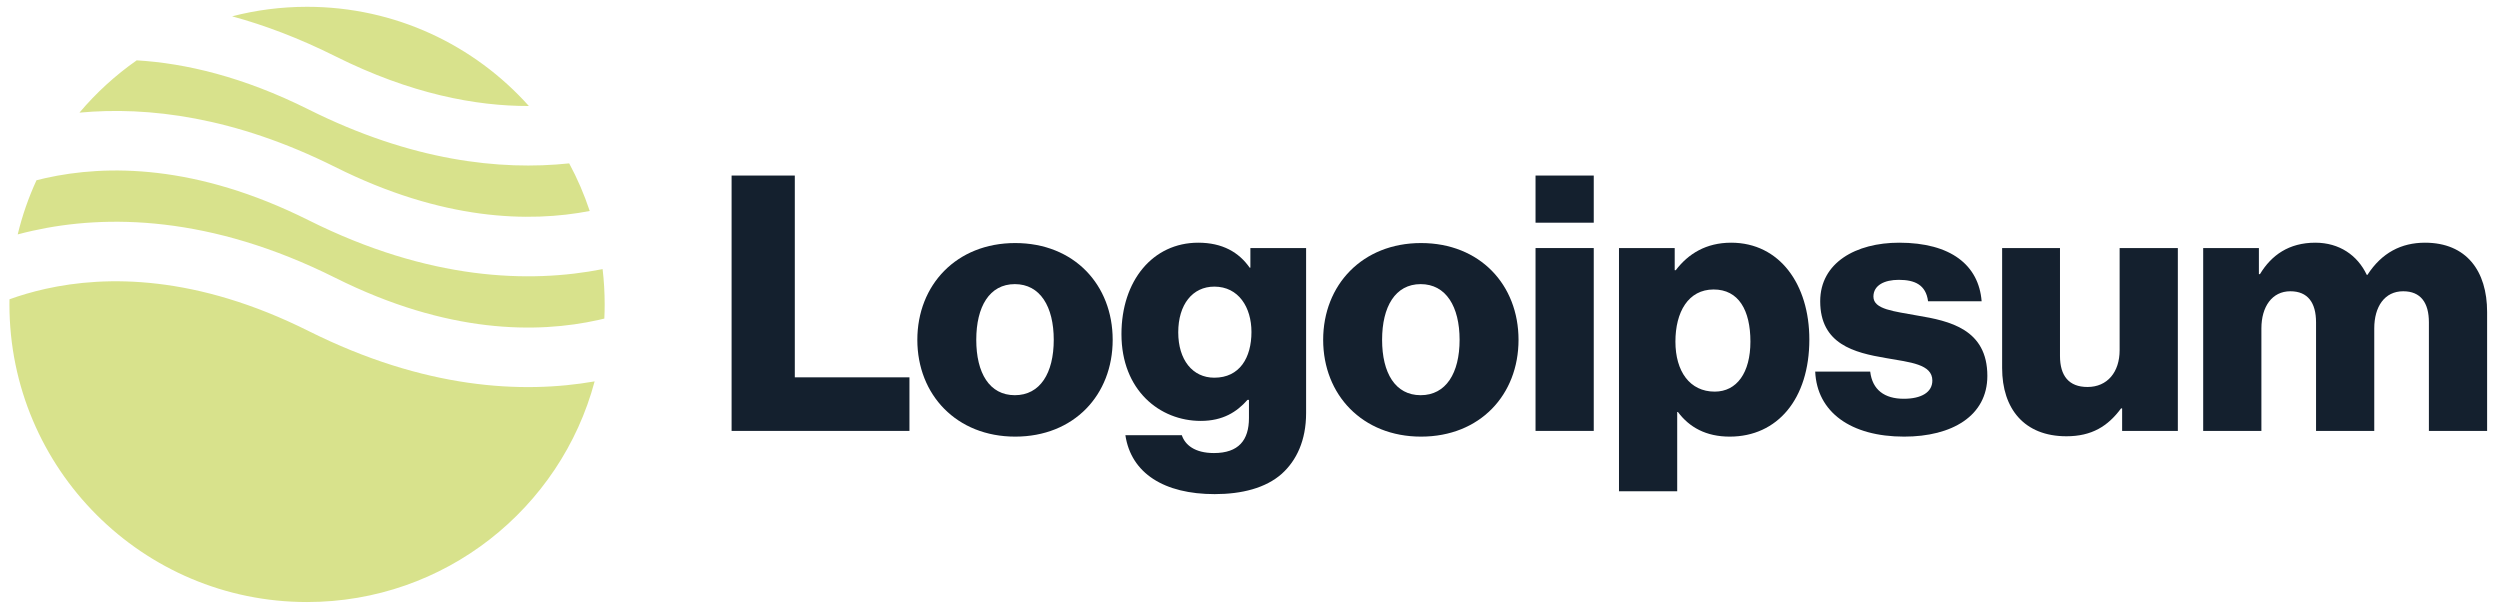
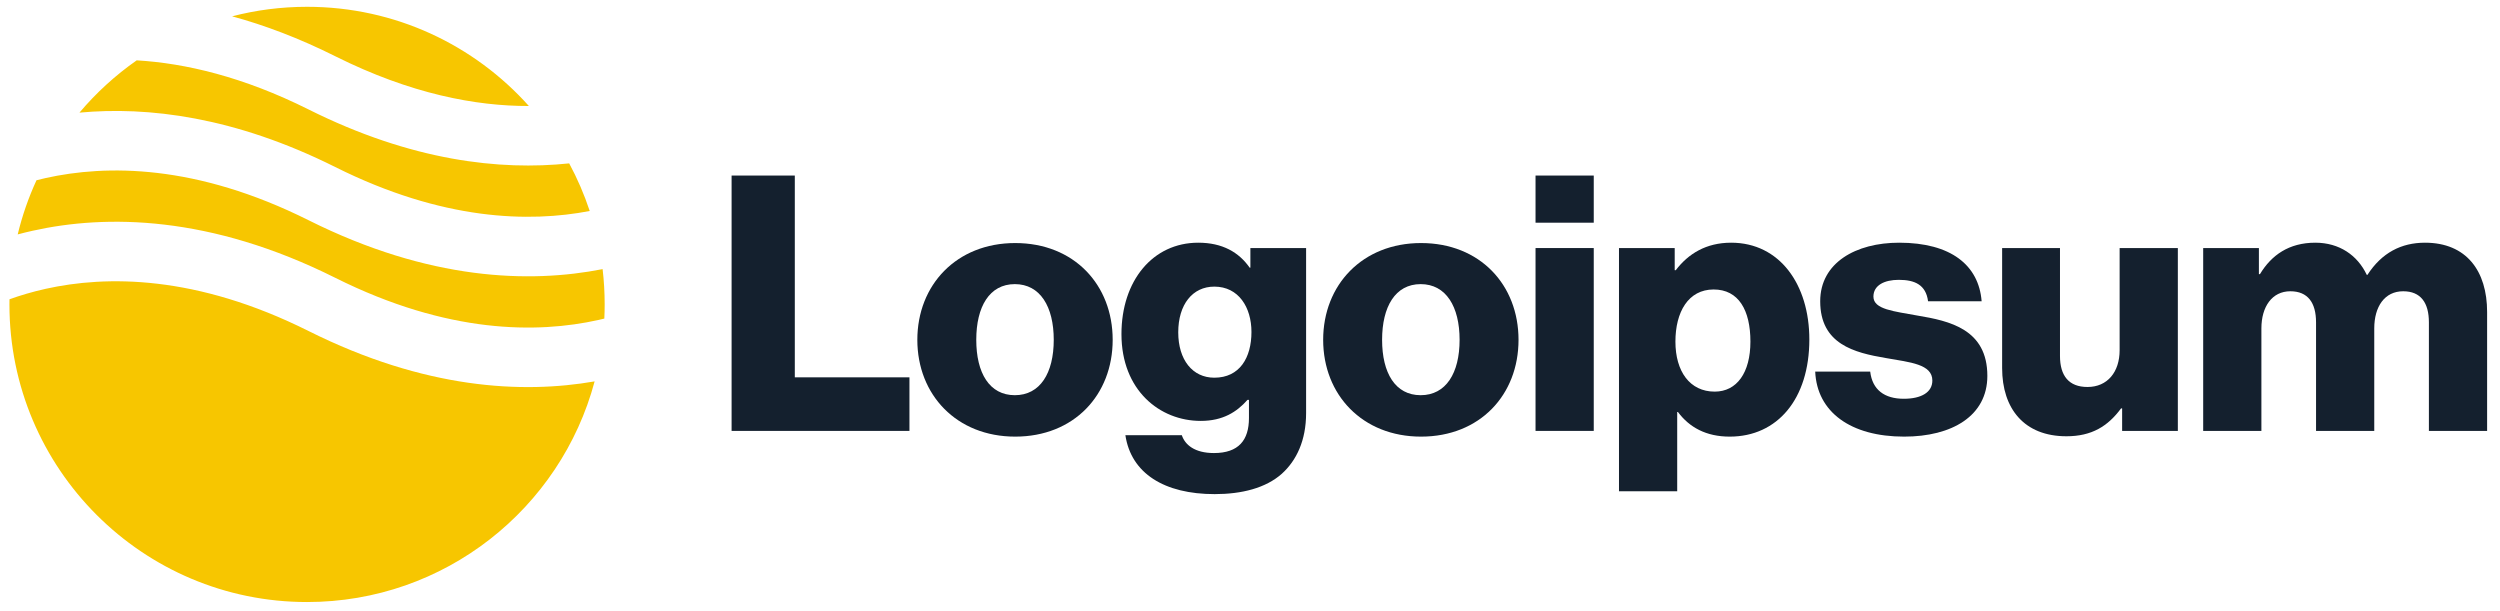
<svg xmlns="http://www.w3.org/2000/svg" width="168" height="41" viewBox="0 0 168 41" fill="none">
  <path d="M49.163 28.957H61.115V25.357H53.411V11.797H49.163V28.957Z" fill="#14202E" />
  <path d="M68.197 26.557C66.493 26.557 65.605 25.069 65.605 22.837C65.605 20.605 66.493 19.093 68.197 19.093C69.9 19.093 70.812 20.605 70.812 22.837C70.812 25.069 69.9 26.557 68.197 26.557ZM68.221 29.341C72.18 29.341 74.772 26.533 74.772 22.837C74.772 19.141 72.18 16.333 68.221 16.333C64.284 16.333 61.645 19.141 61.645 22.837C61.645 26.533 64.284 29.341 68.221 29.341Z" fill="#14202E" />
  <path d="M81.626 33.205C83.45 33.205 85.058 32.797 86.138 31.837C87.122 30.949 87.77 29.605 87.77 27.757V16.669H84.026V17.989H83.978C83.258 16.957 82.154 16.309 80.522 16.309C77.474 16.309 75.362 18.853 75.362 22.453C75.362 26.221 77.93 28.285 80.69 28.285C82.178 28.285 83.114 27.685 83.834 26.869H83.93V28.093C83.93 29.581 83.234 30.445 81.578 30.445C80.282 30.445 79.634 29.893 79.418 29.245H75.626C76.01 31.813 78.242 33.205 81.626 33.205ZM81.602 25.381C80.138 25.381 79.178 24.181 79.178 22.333C79.178 20.461 80.138 19.261 81.602 19.261C83.234 19.261 84.098 20.653 84.098 22.309C84.098 24.037 83.306 25.381 81.602 25.381Z" fill="#14202E" />
  <path d="M95.469 26.557C93.765 26.557 92.877 25.069 92.877 22.837C92.877 20.605 93.765 19.093 95.469 19.093C97.173 19.093 98.085 20.605 98.085 22.837C98.085 25.069 97.173 26.557 95.469 26.557ZM95.493 29.341C99.453 29.341 102.045 26.533 102.045 22.837C102.045 19.141 99.453 16.333 95.493 16.333C91.557 16.333 88.917 19.141 88.917 22.837C88.917 26.533 91.557 29.341 95.493 29.341Z" fill="#14202E" />
  <path d="M103.188 28.957H107.1V16.669H103.188V28.957ZM103.188 14.965H107.1V11.797H103.188V14.965Z" fill="#14202E" />
  <path d="M108.796 33.013H112.708V27.685H112.756C113.524 28.717 114.652 29.341 116.236 29.341C119.452 29.341 121.588 26.797 121.588 22.813C121.588 19.117 119.596 16.309 116.332 16.309C114.652 16.309 113.452 17.053 112.612 18.157H112.54V16.669H108.796V33.013ZM115.228 26.317C113.548 26.317 112.588 24.949 112.588 22.957C112.588 20.965 113.452 19.453 115.156 19.453C116.836 19.453 117.628 20.845 117.628 22.957C117.628 25.045 116.716 26.317 115.228 26.317Z" fill="#14202E" />
  <path d="M127.958 29.341C131.174 29.341 133.55 27.949 133.55 25.261C133.55 22.117 131.006 21.565 128.846 21.205C127.286 20.917 125.894 20.797 125.894 19.933C125.894 19.165 126.638 18.805 127.598 18.805C128.678 18.805 129.422 19.141 129.566 20.245H133.166C132.974 17.821 131.102 16.309 127.622 16.309C124.718 16.309 122.318 17.653 122.318 20.245C122.318 23.125 124.598 23.701 126.734 24.061C128.366 24.349 129.854 24.469 129.854 25.573C129.854 26.365 129.11 26.797 127.934 26.797C126.638 26.797 125.822 26.197 125.678 24.973H121.982C122.102 27.685 124.358 29.341 127.958 29.341Z" fill="#14202E" />
  <path d="M138.863 29.317C140.567 29.317 141.647 28.645 142.535 27.445H142.607V28.957H146.351V16.669H142.439V23.533C142.439 24.997 141.623 26.005 140.279 26.005C139.031 26.005 138.431 25.261 138.431 23.917V16.669H134.543V24.733C134.543 27.469 136.031 29.317 138.863 29.317Z" fill="#14202E" />
  <path d="M148.054 28.957H151.966V22.069C151.966 20.605 152.686 19.573 153.91 19.573C155.086 19.573 155.638 20.341 155.638 21.661V28.957H159.55V22.069C159.55 20.605 160.246 19.573 161.494 19.573C162.67 19.573 163.222 20.341 163.222 21.661V28.957H167.134V20.965C167.134 18.205 165.742 16.309 162.958 16.309C161.374 16.309 160.054 16.981 159.094 18.469H159.046C158.422 17.149 157.198 16.309 155.59 16.309C153.814 16.309 152.638 17.149 151.87 18.421H151.798V16.669H148.054V28.957Z" fill="#14202E" />
-   <path fill-rule="evenodd" clip-rule="evenodd" d="M9.187 4.055C7.756 5.055 6.462 6.238 5.339 7.569C9.928 7.143 15.759 7.839 22.528 11.224C29.757 14.838 35.578 14.96 39.629 14.179C39.261 13.066 38.798 11.996 38.25 10.979C33.613 11.469 27.668 10.821 20.739 7.357C16.34 5.157 12.461 4.251 9.187 4.055ZM35.541 7.124C31.879 3.032 26.557 0.457 20.634 0.457C18.894 0.457 17.206 0.679 15.597 1.097C17.777 1.691 20.092 2.561 22.528 3.779C27.601 6.316 31.98 7.132 35.541 7.124ZM40.495 18.085C35.601 19.052 28.843 18.853 20.739 14.801C13.164 11.014 7.134 11.061 3.068 11.965C2.858 12.012 2.653 12.061 2.453 12.112C1.92 13.27 1.495 14.487 1.19 15.752C1.516 15.665 1.853 15.582 2.2 15.505C7.133 14.408 14.104 14.456 22.528 18.668C30.104 22.456 36.133 22.408 40.2 21.505C40.339 21.474 40.477 21.442 40.611 21.409C40.626 21.093 40.634 20.776 40.634 20.457C40.634 19.654 40.587 18.863 40.495 18.085ZM39.959 25.629C35.112 26.477 28.551 26.151 20.739 22.246C13.164 18.458 7.134 18.506 3.068 19.409C2.165 19.61 1.353 19.854 0.637 20.112C0.635 20.227 0.634 20.342 0.634 20.457C0.634 31.503 9.588 40.457 20.634 40.457C29.891 40.457 37.679 34.168 39.959 25.629Z" fill="#D8E28C" />
+   <path fill-rule="evenodd" clip-rule="evenodd" d="M9.187 4.055C7.756 5.055 6.462 6.238 5.339 7.569C9.928 7.143 15.759 7.839 22.528 11.224C29.757 14.838 35.578 14.96 39.629 14.179C39.261 13.066 38.798 11.996 38.25 10.979C33.613 11.469 27.668 10.821 20.739 7.357C16.34 5.157 12.461 4.251 9.187 4.055ZM35.541 7.124C31.879 3.032 26.557 0.457 20.634 0.457C18.894 0.457 17.206 0.679 15.597 1.097C17.777 1.691 20.092 2.561 22.528 3.779C27.601 6.316 31.98 7.132 35.541 7.124ZM40.495 18.085C35.601 19.052 28.843 18.853 20.739 14.801C13.164 11.014 7.134 11.061 3.068 11.965C2.858 12.012 2.653 12.061 2.453 12.112C1.92 13.27 1.495 14.487 1.19 15.752C1.516 15.665 1.853 15.582 2.2 15.505C7.133 14.408 14.104 14.456 22.528 18.668C30.104 22.456 36.133 22.408 40.2 21.505C40.339 21.474 40.477 21.442 40.611 21.409C40.626 21.093 40.634 20.776 40.634 20.457C40.634 19.654 40.587 18.863 40.495 18.085ZM39.959 25.629C35.112 26.477 28.551 26.151 20.739 22.246C13.164 18.458 7.134 18.506 3.068 19.409C2.165 19.61 1.353 19.854 0.637 20.112C0.635 20.227 0.634 20.342 0.634 20.457C0.634 31.503 9.588 40.457 20.634 40.457C29.891 40.457 37.679 34.168 39.959 25.629Z" fill="#F7C600" />
</svg>
